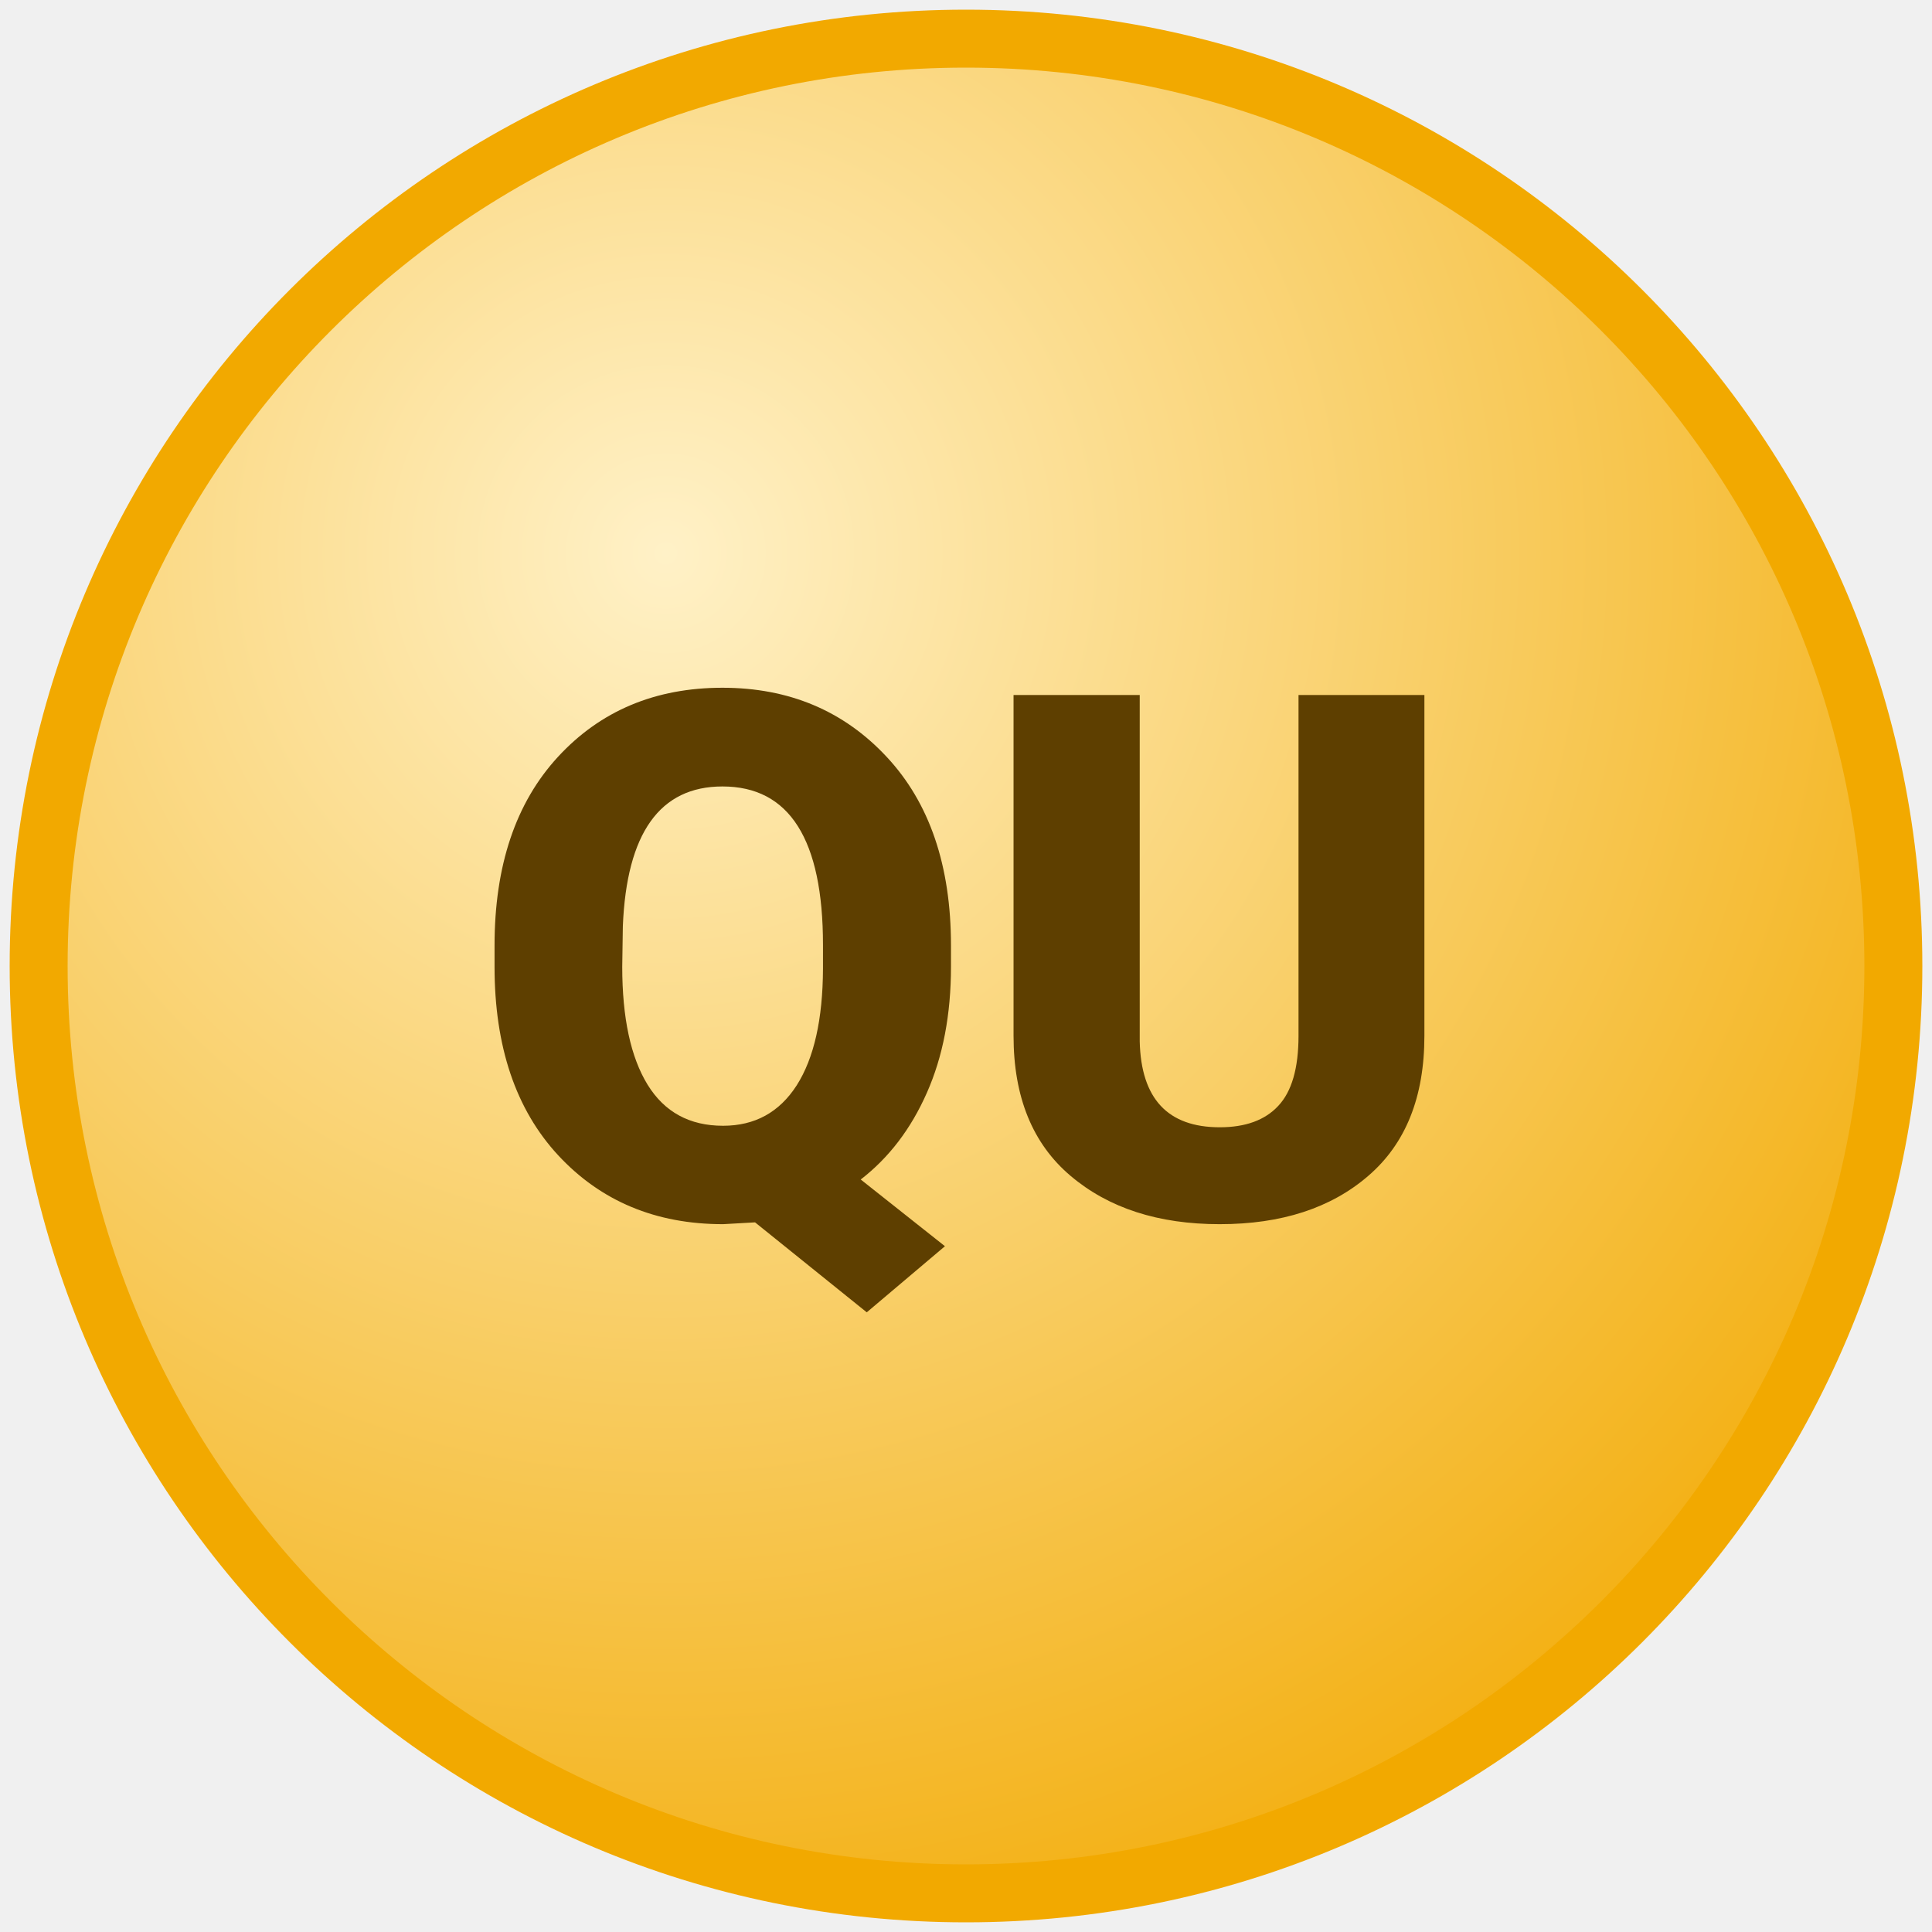
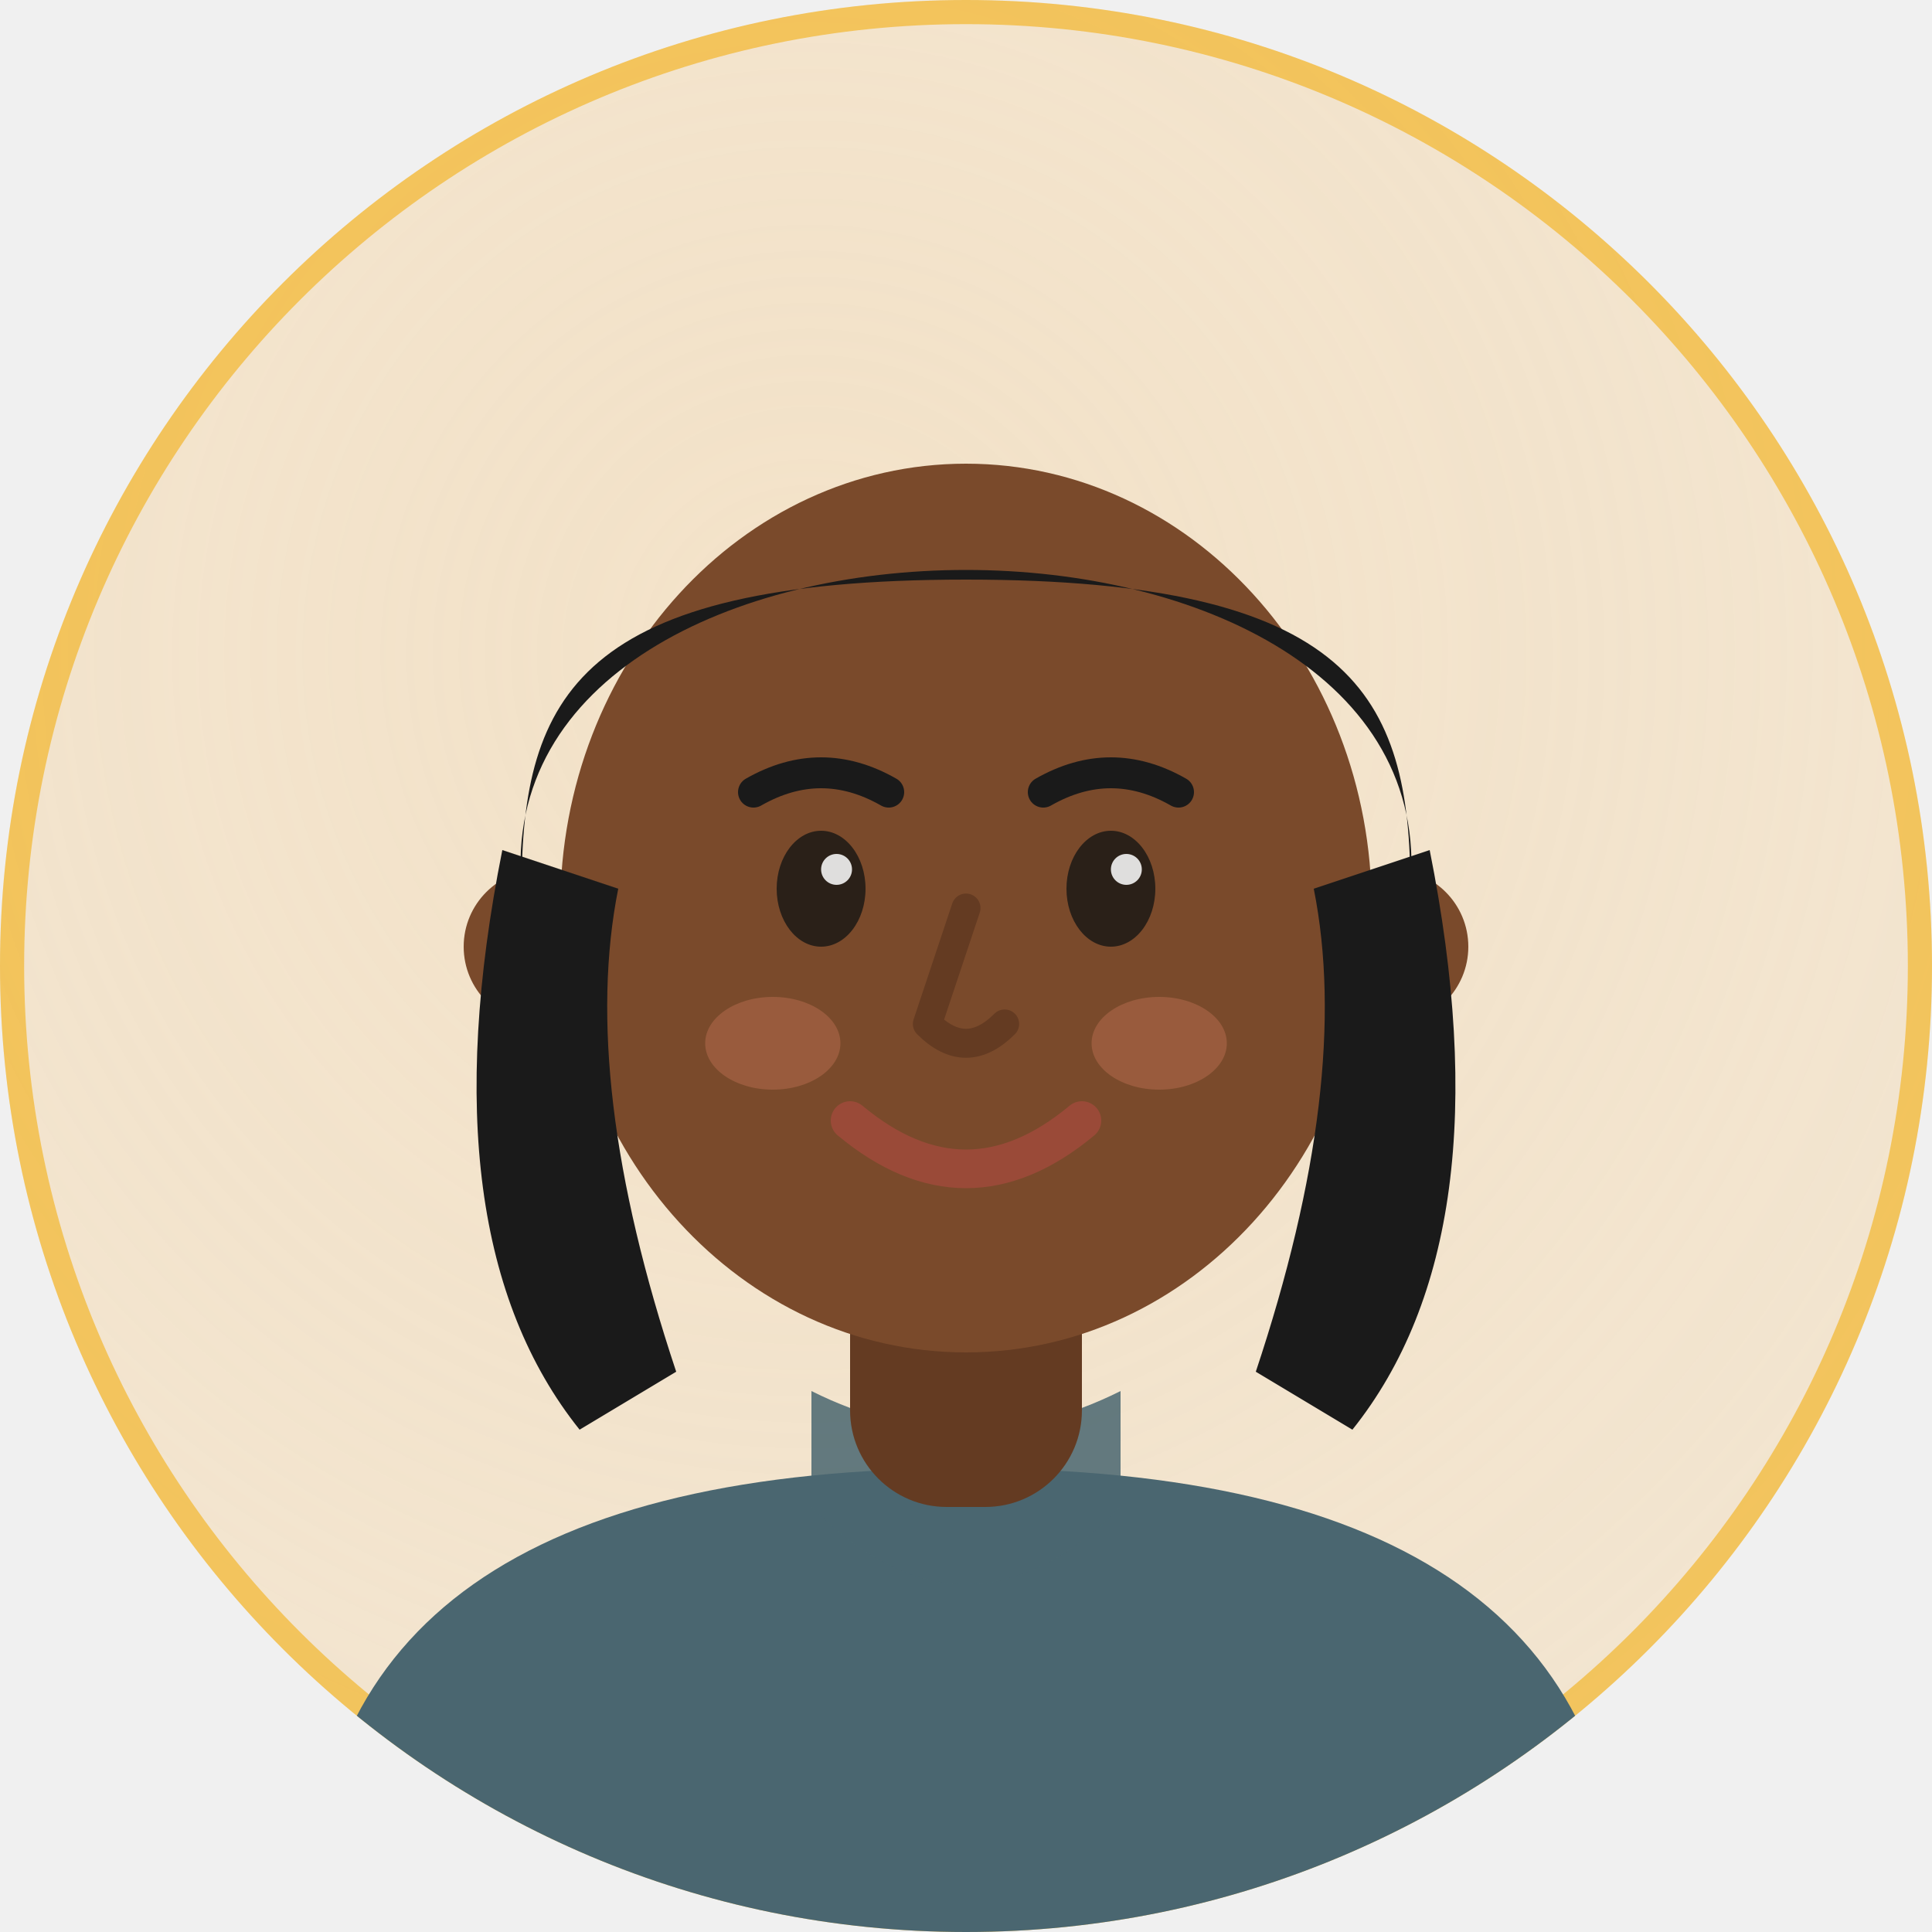
- <svg xmlns="http://www.w3.org/2000/svg" viewBox="0 0 100 100" role="img" aria-label="QU avatar">
+ <svg xmlns="http://www.w3.org/2000/svg" viewBox="0 0 100 100" role="img" aria-label="member portrait">
  <defs>
-     <radialGradient id="bg" cx="34%" cy="28%" r="85%">
-       <stop offset="0%" stop-color="#FFF1C7" />
-       <stop offset="100%" stop-color="#F2A900" />
+     <radialGradient id="bg" cx="42%" cy="34%" r="75%">
+       <stop offset="0%" stop-color="#F3E2C8" />
+       <stop offset="100%" stop-color="#F3E2C8" stop-opacity="0.78" />
    </radialGradient>
+     <clipPath id="disc">
+       <circle cx="50" cy="50" r="50" />
+     </clipPath>
  </defs>
-   <circle cx="50" cy="50" r="48" fill="url(#bg)" stroke="#F2A900" stroke-width="3" />
-   <text x="50" y="50" font-family="-apple-system,BlinkMacSystemFont,'Segoe UI',Roboto,Helvetica,Arial,sans-serif" font-size="38" font-weight="800" fill="#5E3F00" text-anchor="middle" dominant-baseline="central">QU</text>
+   <g clip-path="url(#disc)">
+     <rect x="0" y="0" width="100" height="100" fill="url(#bg)" />
+     <circle cx="50" cy="50" r="50" fill="none" stroke="#F2A900" stroke-width="2.5" stroke-opacity="0.55" />
+     <path d="M16 100 Q16 76 50 76 Q84 76 84 100 Z" fill="#4A6670" />
+     <path d="M42 78 Q50 86 58 78 L58 72 Q50 76 42 72 Z" fill="#4A6670" opacity="0.85" />
+     <rect x="44" y="64" width="12" height="14" rx="5" fill="#643B22" />
+     <ellipse cx="50" cy="47" rx="21" ry="23" fill="#7A4A2B" />
+     <circle cx="28" cy="49" r="4" fill="#7A4A2B" />
+     <circle cx="72" cy="49" r="4" fill="#7A4A2B" />
+     <ellipse cx="40" cy="54" rx="3.5" ry="2.4" fill="#E8896B" opacity="0.28" />
+     <ellipse cx="60" cy="54" rx="3.5" ry="2.4" fill="#E8896B" opacity="0.28" />
+     <ellipse cx="42.5" cy="46" rx="2.3" ry="3" fill="#2A2018" />
+     <ellipse cx="57.5" cy="46" rx="2.3" ry="3" fill="#2A2018" />
+     <circle cx="43.3" cy="45" r="0.8" fill="#fff" opacity="0.85" />
+     <circle cx="58.3" cy="45" r="0.8" fill="#fff" opacity="0.85" />
+     <path d="M39 41 Q42.5 39 46 41" stroke="#1A1A1A" stroke-width="1.6" fill="none" stroke-linecap="round" />
+     <path d="M54 41 Q57.5 39 61 41" stroke="#1A1A1A" stroke-width="1.6" fill="none" stroke-linecap="round" />
+     <path d="M50 47 L48 53 Q50 55 52 53" stroke="#643B22" stroke-width="1.5" fill="none" stroke-linecap="round" stroke-linejoin="round" />
+     <path d="M44 58 Q50 63 56 58" stroke="#9A4A38" stroke-width="2" fill="none" stroke-linecap="round" />
+     <path d="M27 46 C25 24 75 24 73 46 C73 36 70 30 50 30 C30 30 27 36 27 46 Z" fill="#1A1A1A" />
+     <path d="M26 44 Q22 64 30 74 L35 71 Q30 56 32 46 Z" fill="#1A1A1A" />
+     <path d="M74 44 Q78 64 70 74 L65 71 Q70 56 68 46 Z" fill="#1A1A1A" />
+   </g>
</svg>
